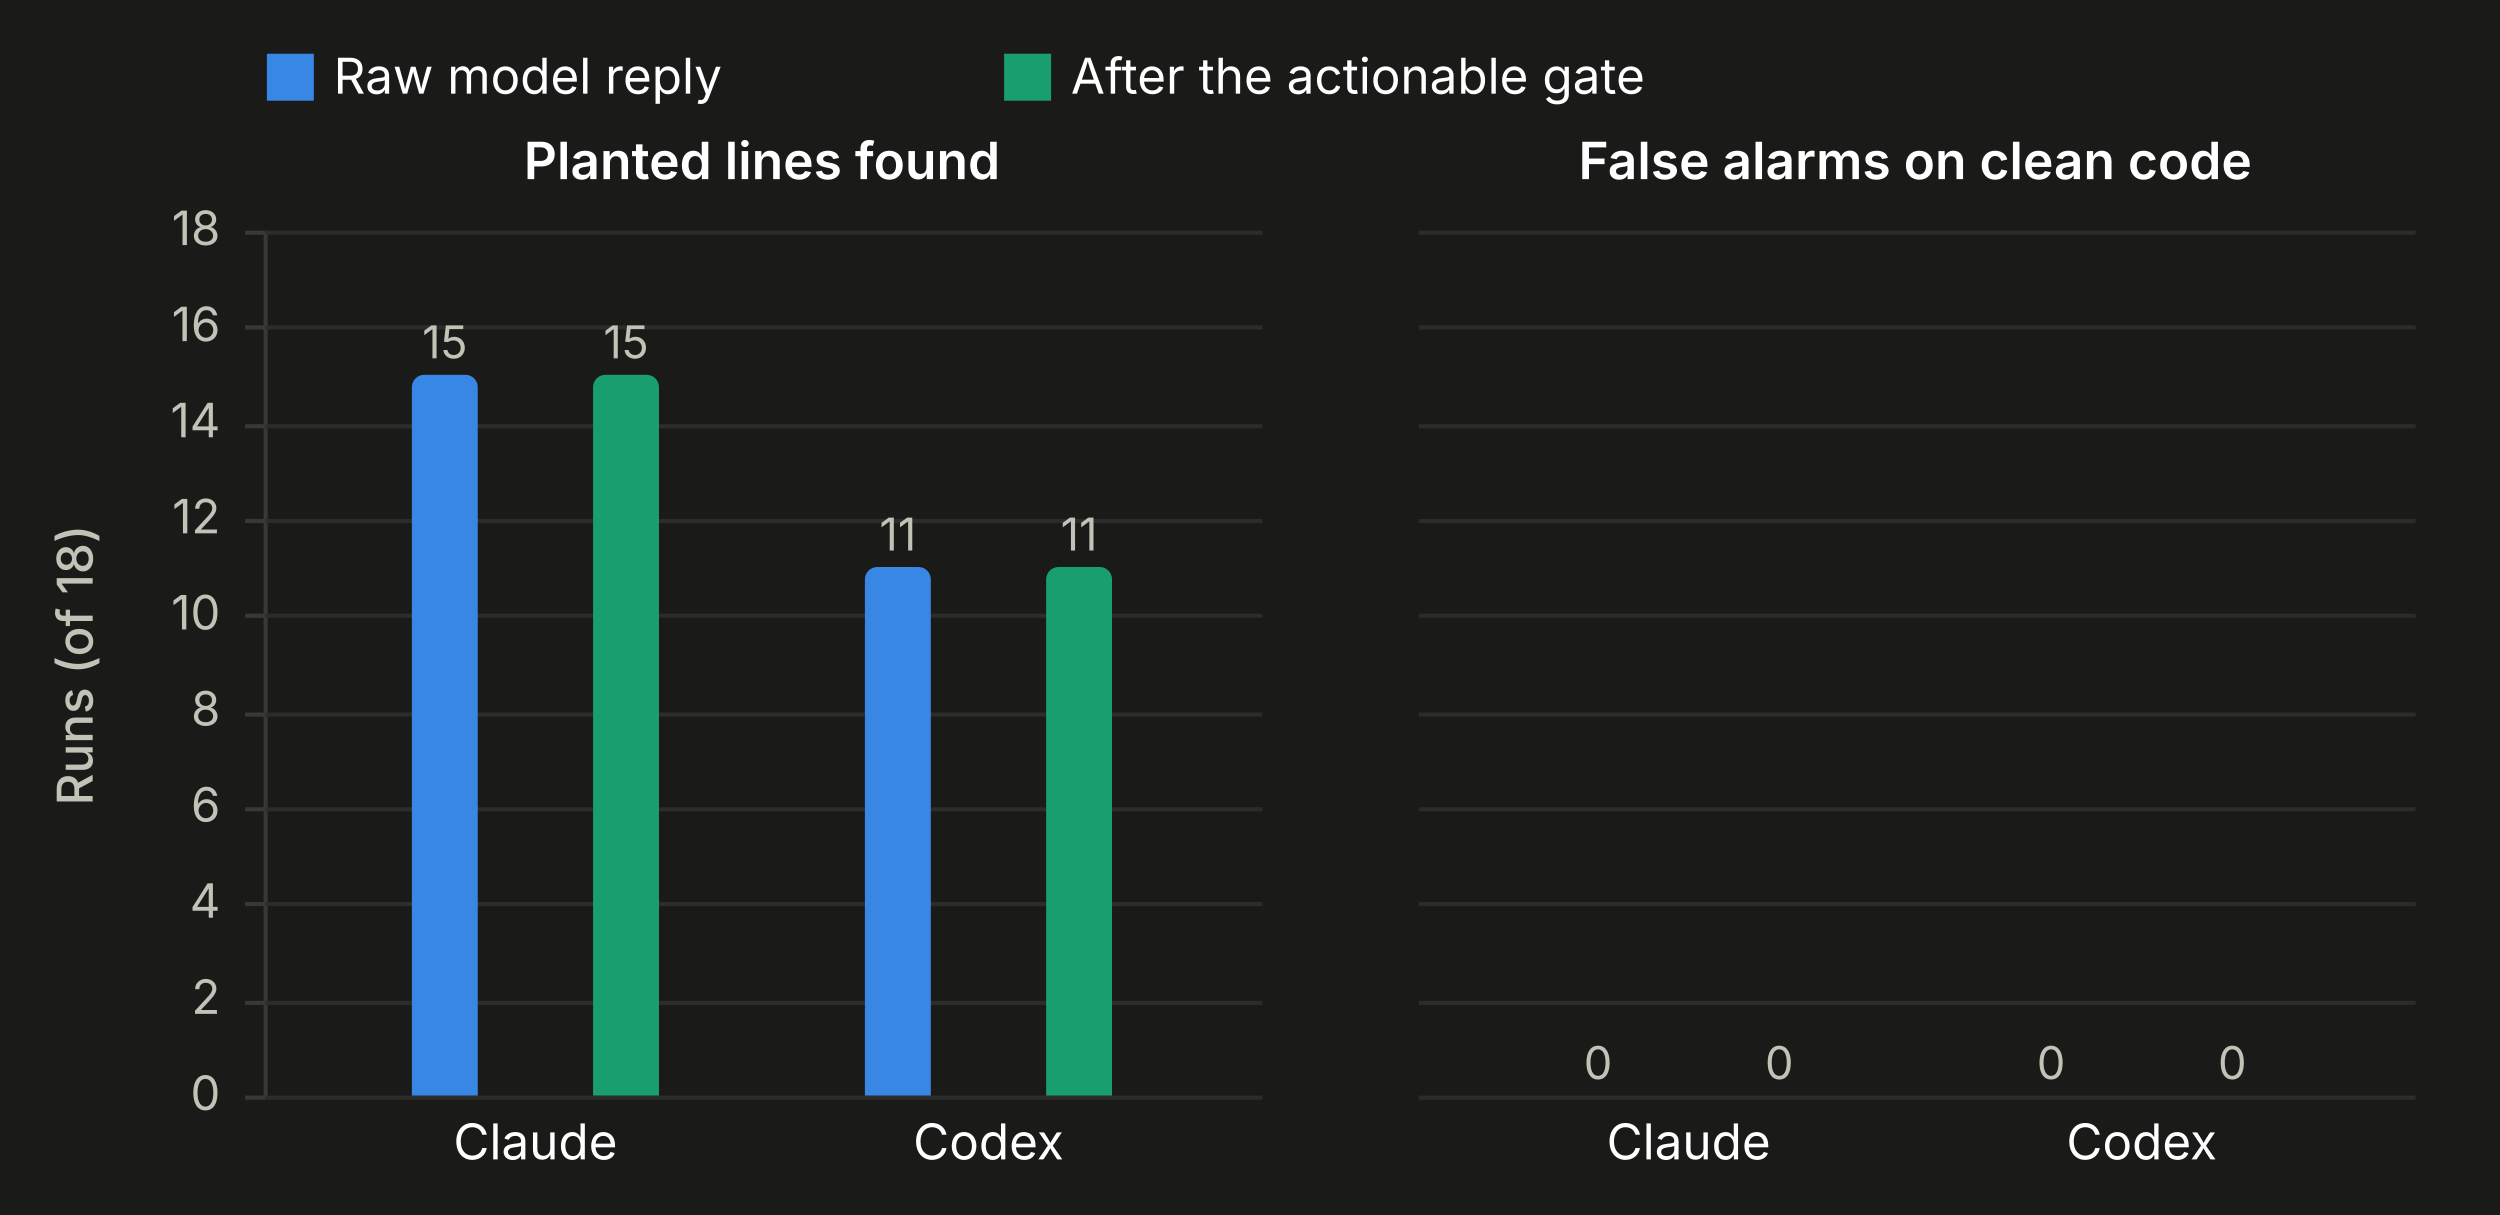
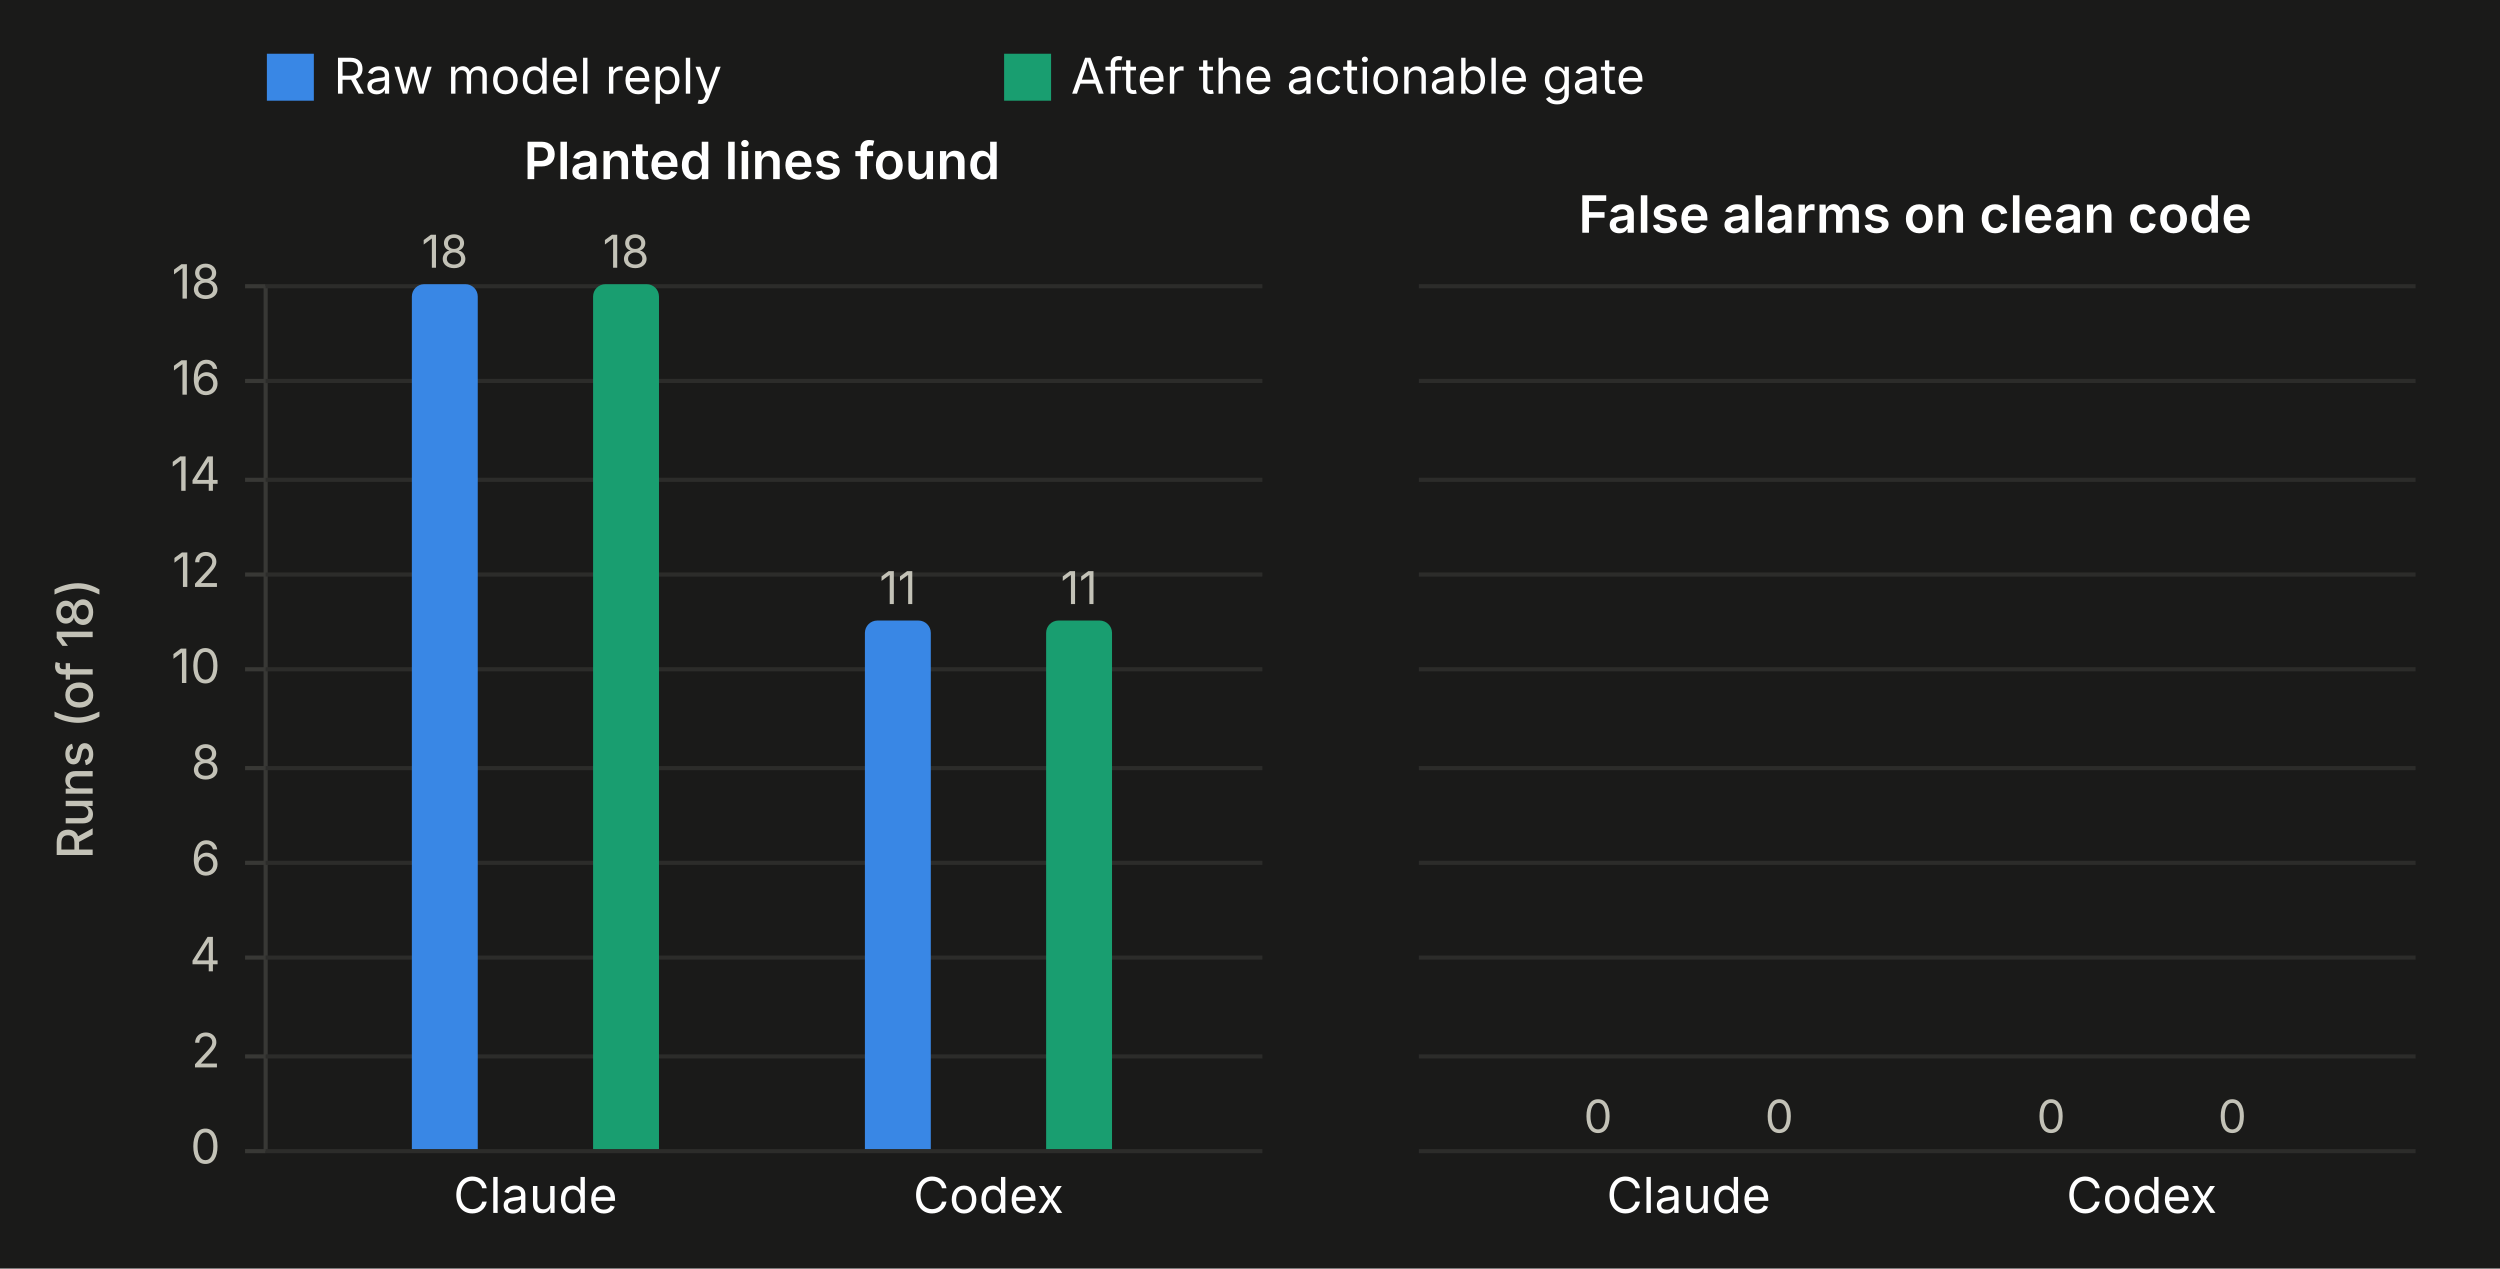
- <svg xmlns="http://www.w3.org/2000/svg" style="background:#1a1a19" version="1.1" class="marks" width="607" height="295" viewBox="0 0 607 295">
-   <rect width="607" height="295" fill="#1a1a19" />
-   <g fill="none" stroke-miterlimit="4" transform="translate(64,56)">
+ <svg xmlns="http://www.w3.org/2000/svg" style="background:#1a1a19" version="1.1" class="marks" width="607" height="308" viewBox="0 0 607 308">
+   <rect width="607" height="308" fill="#1a1a19" />
+   <g fill="none" stroke-miterlimit="4" transform="translate(64,69)">
    <g class="mark-group role-frame root" role="graphics-object" aria-roledescription="group mark container">
      <g transform="translate(0,0)">
        <path class="background" aria-hidden="true" d="M0,0h0v0h0Z" />
        <g>
          <g class="mark-group role-row-header row_header" role="graphics-object" aria-roledescription="group mark container">
            <g transform="translate(0,0)">
              <path class="background" aria-hidden="true" d="M0,0h0v210h0Z" />
              <g>
                <g class="mark-group role-axis" role="graphics-symbol" aria-roledescription="axis" aria-label="Y-axis titled 'Runs (of 18)' for a linear scale with values from 0 to 18">
                  <g transform="translate(0.5,0.5)">
                    <path class="background" aria-hidden="true" d="M0,0h0v0h0Z" pointer-events="none" />
                    <g>
                      <g class="mark-rule role-axis-tick" pointer-events="none">
                        <line transform="translate(0,210)" x2="-5" y2="0" stroke="#383835" stroke-width="1" opacity="1" />
                        <line transform="translate(0,187)" x2="-5" y2="0" stroke="#383835" stroke-width="1" opacity="1" />
                        <line transform="translate(0,163)" x2="-5" y2="0" stroke="#383835" stroke-width="1" opacity="1" />
                        <line transform="translate(0,140)" x2="-5" y2="0" stroke="#383835" stroke-width="1" opacity="1" />
                        <line transform="translate(0,117)" x2="-5" y2="0" stroke="#383835" stroke-width="1" opacity="1" />
                        <line transform="translate(0,93)" x2="-5" y2="0" stroke="#383835" stroke-width="1" opacity="1" />
                        <line transform="translate(0,70)" x2="-5" y2="0" stroke="#383835" stroke-width="1" opacity="1" />
                        <line transform="translate(0,47)" x2="-5" y2="0" stroke="#383835" stroke-width="1" opacity="1" />
                        <line transform="translate(0,23)" x2="-5" y2="0" stroke="#383835" stroke-width="1" opacity="1" />
                        <line transform="translate(0,0)" x2="-5" y2="0" stroke="#383835" stroke-width="1" opacity="1" />
                      </g>
                      <g class="mark-text role-axis-label" pointer-events="none">
                        <text text-anchor="end" transform="translate(-11,213)" font-family="system-ui, -apple-system, &quot;Segoe UI&quot;, sans-serif" font-size="11.5px" fill="#c3c2b7" opacity="1">0</text>
                        <text text-anchor="end" transform="translate(-11,189.6667)" font-family="system-ui, -apple-system, &quot;Segoe UI&quot;, sans-serif" font-size="11.5px" fill="#c3c2b7" opacity="1">2</text>
                        <text text-anchor="end" transform="translate(-11,166.3333)" font-family="system-ui, -apple-system, &quot;Segoe UI&quot;, sans-serif" font-size="11.5px" fill="#c3c2b7" opacity="1">4</text>
                        <text text-anchor="end" transform="translate(-11,143)" font-family="system-ui, -apple-system, &quot;Segoe UI&quot;, sans-serif" font-size="11.5px" fill="#c3c2b7" opacity="1">6</text>
                        <text text-anchor="end" transform="translate(-11,119.6667)" font-family="system-ui, -apple-system, &quot;Segoe UI&quot;, sans-serif" font-size="11.5px" fill="#c3c2b7" opacity="1">8</text>
                        <text text-anchor="end" transform="translate(-11,96.33333)" font-family="system-ui, -apple-system, &quot;Segoe UI&quot;, sans-serif" font-size="11.5px" fill="#c3c2b7" opacity="1">10</text>
                        <text text-anchor="end" transform="translate(-11,73)" font-family="system-ui, -apple-system, &quot;Segoe UI&quot;, sans-serif" font-size="11.5px" fill="#c3c2b7" opacity="1">12</text>
                        <text text-anchor="end" transform="translate(-11,49.66667)" font-family="system-ui, -apple-system, &quot;Segoe UI&quot;, sans-serif" font-size="11.5px" fill="#c3c2b7" opacity="1">14</text>
                        <text text-anchor="end" transform="translate(-11,26.33333)" font-family="system-ui, -apple-system, &quot;Segoe UI&quot;, sans-serif" font-size="11.5px" fill="#c3c2b7" opacity="1">16</text>
                        <text text-anchor="end" transform="translate(-11,3)" font-family="system-ui, -apple-system, &quot;Segoe UI&quot;, sans-serif" font-size="11.5px" fill="#c3c2b7" opacity="1">18</text>
                      </g>
                      <g class="mark-rule role-axis-domain" pointer-events="none">
                        <line transform="translate(0,210)" x2="0" y2="-210" stroke="#383835" stroke-width="1" opacity="1" />
                      </g>
                      <g class="mark-text role-axis-title" pointer-events="none">
                        <text text-anchor="middle" transform="translate(-39,105) rotate(-90) translate(0,-3)" font-family="system-ui, -apple-system, &quot;Segoe UI&quot;, sans-serif" font-size="12px" font-weight="500" fill="#c3c2b7" opacity="1">Runs (of 18)</text>
                      </g>
                    </g>
                    <path class="foreground" aria-hidden="true" d="" pointer-events="none" display="none" />
                  </g>
                </g>
              </g>
              <path class="foreground" aria-hidden="true" d="" display="none" />
            </g>
          </g>
          <g class="mark-group role-column-footer column_footer" role="graphics-object" aria-roledescription="group mark container">
            <g transform="translate(0,210)">
              <path class="background" aria-hidden="true" d="M0,0h242v0h-242Z" />
              <g>
                <g class="mark-group role-axis" role="graphics-symbol" aria-roledescription="axis" aria-label="X-axis for a discrete scale with 2 values: Claude, Codex">
                  <g transform="translate(0.5,0.5)">
                    <path class="background" aria-hidden="true" d="M0,0h0v0h0Z" pointer-events="none" />
                    <g>
                      <g class="mark-text role-axis-label" pointer-events="none">
                        <text text-anchor="middle" transform="translate(65.5,15)" font-family="system-ui, -apple-system, &quot;Segoe UI&quot;, sans-serif" font-size="12px" fill="#ffffff" opacity="1">Claude</text>
                        <text text-anchor="middle" transform="translate(175.5,15)" font-family="system-ui, -apple-system, &quot;Segoe UI&quot;, sans-serif" font-size="12px" fill="#ffffff" opacity="1">Codex</text>
                      </g>
                    </g>
                    <path class="foreground" aria-hidden="true" d="" pointer-events="none" display="none" />
                  </g>
                </g>
              </g>
              <path class="foreground" aria-hidden="true" d="" display="none" />
            </g>
            <g transform="translate(280,210)">
              <path class="background" aria-hidden="true" d="M0,0h242v0h-242Z" />
              <g>
                <g class="mark-group role-axis" role="graphics-symbol" aria-roledescription="axis" aria-label="X-axis for a discrete scale with 2 values: Claude, Codex">
                  <g transform="translate(0.5,0.5)">
                    <path class="background" aria-hidden="true" d="M0,0h0v0h0Z" pointer-events="none" />
                    <g>
                      <g class="mark-text role-axis-label" pointer-events="none">
                        <text text-anchor="middle" transform="translate(65.5,15)" font-family="system-ui, -apple-system, &quot;Segoe UI&quot;, sans-serif" font-size="12px" fill="#ffffff" opacity="1">Claude</text>
                        <text text-anchor="middle" transform="translate(175.5,15)" font-family="system-ui, -apple-system, &quot;Segoe UI&quot;, sans-serif" font-size="12px" fill="#ffffff" opacity="1">Codex</text>
                      </g>
                    </g>
                    <path class="foreground" aria-hidden="true" d="" pointer-events="none" display="none" />
                  </g>
                </g>
              </g>
              <path class="foreground" aria-hidden="true" d="" display="none" />
            </g>
          </g>
          <g class="mark-group role-scope cell" role="graphics-object" aria-roledescription="group mark container">
            <g transform="translate(0,0)">
              <path class="background" aria-hidden="true" d="M0,0h242v210h-242Z" />
              <g>
                <g class="mark-group role-axis" aria-hidden="true">
                  <g transform="translate(0.5,0.5)">
                    <path class="background" aria-hidden="true" d="M0,0h0v0h0Z" pointer-events="none" />
                    <g>
                      <g class="mark-rule role-axis-grid" pointer-events="none">
                        <line transform="translate(0,210)" x2="242" y2="0" stroke="#2c2c2a" stroke-width="1" opacity="1" />
                        <line transform="translate(0,187)" x2="242" y2="0" stroke="#2c2c2a" stroke-width="1" opacity="1" />
                        <line transform="translate(0,163)" x2="242" y2="0" stroke="#2c2c2a" stroke-width="1" opacity="1" />
                        <line transform="translate(0,140)" x2="242" y2="0" stroke="#2c2c2a" stroke-width="1" opacity="1" />
                        <line transform="translate(0,117)" x2="242" y2="0" stroke="#2c2c2a" stroke-width="1" opacity="1" />
                        <line transform="translate(0,93)" x2="242" y2="0" stroke="#2c2c2a" stroke-width="1" opacity="1" />
                        <line transform="translate(0,70)" x2="242" y2="0" stroke="#2c2c2a" stroke-width="1" opacity="1" />
                        <line transform="translate(0,47)" x2="242" y2="0" stroke="#2c2c2a" stroke-width="1" opacity="1" />
                        <line transform="translate(0,23)" x2="242" y2="0" stroke="#2c2c2a" stroke-width="1" opacity="1" />
                        <line transform="translate(0,0)" x2="242" y2="0" stroke="#2c2c2a" stroke-width="1" opacity="1" />
                      </g>
                    </g>
                    <path class="foreground" aria-hidden="true" d="" pointer-events="none" display="none" />
                  </g>
                </g>
                <g class="mark-group role-scope" role="graphics-object" aria-roledescription="group mark container">
-                   <g transform="translate(36,35)">
-                     <path class="background" aria-hidden="true" d="M3,0L13,0C14.656,0,16,1.344,16,3L16,175C16,175,16,175,16,175L0,175C0,175,0,175,0,175L0,3C0,1.344,1.344,0,3,0Z" />
+                   <g transform="translate(36,0)">
+                     <path class="background" aria-hidden="true" d="M3,0L13,0C14.656,0,16,1.344,16,3L16,210C16,210,16,210,16,210L0,210C0,210,0,210,0,210L0,3C0,1.344,1.344,0,3,0Z" />
                    <g clip-path="url(#clip81)">
                      <g class="mark-group role-scope" role="graphics-object" aria-roledescription="group mark container">
-                         <g transform="translate(0,-35)">
-                           <path class="background" aria-hidden="true" d="M0,0h16v0h-16Z" />
-                           <g>
-                             <g class="mark-rect role-mark child_layer_0_marks" role="graphics-object" aria-roledescription="rect mark container">
-                               <path aria-label="provider: Claude; count: 15; stage: Raw model reply" role="graphics-symbol" aria-roledescription="bar" d="M0,35h16v175h-16Z" fill="#3987e5" />
-                             </g>
-                           </g>
-                           <path class="foreground" aria-hidden="true" d="" display="none" />
-                         </g>
-                       </g>
-                     </g>
-                     <path class="foreground" aria-hidden="true" d="" display="none" />
-                   </g>
-                   <g transform="translate(80,35)">
-                     <path class="background" aria-hidden="true" d="M3,0L13,0C14.656,0,16,1.344,16,3L16,175C16,175,16,175,16,175L0,175C0,175,0,175,0,175L0,3C0,1.344,1.344,0,3,0Z" />
+                         <g transform="translate(0,0)">
+                           <path class="background" aria-hidden="true" d="M0,0h16v0h-16Z" />
+                           <g>
+                             <g class="mark-rect role-mark child_layer_0_marks" role="graphics-object" aria-roledescription="rect mark container">
+                               <path aria-label="provider: Claude; count: 18; stage: Raw model reply" role="graphics-symbol" aria-roledescription="bar" d="M0,0h16v210h-16Z" fill="#3987e5" />
+                             </g>
+                           </g>
+                           <path class="foreground" aria-hidden="true" d="" display="none" />
+                         </g>
+                       </g>
+                     </g>
+                     <path class="foreground" aria-hidden="true" d="" display="none" />
+                   </g>
+                   <g transform="translate(80,0)">
+                     <path class="background" aria-hidden="true" d="M3,0L13,0C14.656,0,16,1.344,16,3L16,210C16,210,16,210,16,210L0,210C0,210,0,210,0,210L0,3C0,1.344,1.344,0,3,0Z" />
                    <g clip-path="url(#clip82)">
                      <g class="mark-group role-scope" role="graphics-object" aria-roledescription="group mark container">
-                         <g transform="translate(0,-35)">
-                           <path class="background" aria-hidden="true" d="M0,0h16v0h-16Z" />
-                           <g>
-                             <g class="mark-rect role-mark child_layer_0_marks" role="graphics-object" aria-roledescription="rect mark container">
-                               <path aria-label="provider: Claude; count: 15; stage: After the actionable gate" role="graphics-symbol" aria-roledescription="bar" d="M0,35h16v175h-16Z" fill="#199e70" />
+                         <g transform="translate(0,0)">
+                           <path class="background" aria-hidden="true" d="M0,0h16v0h-16Z" />
+                           <g>
+                             <g class="mark-rect role-mark child_layer_0_marks" role="graphics-object" aria-roledescription="rect mark container">
+                               <path aria-label="provider: Claude; count: 18; stage: After the actionable gate" role="graphics-symbol" aria-roledescription="bar" d="M0,0h16v210h-16Z" fill="#199e70" />
                            </g>
                          </g>
                          <path class="foreground" aria-hidden="true" d="" display="none" />
                        </g>
                      </g>
                    </g>
                    <path class="foreground" aria-hidden="true" d="" display="none" />
                  </g>
                  <g transform="translate(146,81.66667)">
                    <path class="background" aria-hidden="true" d="M3,0L13,0C14.656,0,16,1.344,16,3L16,128.333C16,128.333,16,128.333,16,128.333L0,128.333C0,128.333,0,128.333,0,128.333L0,3C0,1.344,1.344,0,3,0Z" />
                    <g clip-path="url(#clip83)">
                      <g class="mark-group role-scope" role="graphics-object" aria-roledescription="group mark container">
                        <g transform="translate(0,-81.66667)">
                          <path class="background" aria-hidden="true" d="M0,0h16v0h-16Z" />
                          <g>
                            <g class="mark-rect role-mark child_layer_0_marks" role="graphics-object" aria-roledescription="rect mark container">
                              <path aria-label="provider: Codex; count: 11; stage: Raw model reply" role="graphics-symbol" aria-roledescription="bar" d="M0,81.667h16v128.333h-16Z" fill="#3987e5" />
                            </g>
                          </g>
                          <path class="foreground" aria-hidden="true" d="" display="none" />
                        </g>
                      </g>
                    </g>
                    <path class="foreground" aria-hidden="true" d="" display="none" />
                  </g>
                  <g transform="translate(190,81.66667)">
                    <path class="background" aria-hidden="true" d="M3,0L13,0C14.656,0,16,1.344,16,3L16,128.333C16,128.333,16,128.333,16,128.333L0,128.333C0,128.333,0,128.333,0,128.333L0,3C0,1.344,1.344,0,3,0Z" />
                    <g clip-path="url(#clip84)">
                      <g class="mark-group role-scope" role="graphics-object" aria-roledescription="group mark container">
                        <g transform="translate(0,-81.66667)">
                          <path class="background" aria-hidden="true" d="M0,0h16v0h-16Z" />
                          <g>
                            <g class="mark-rect role-mark child_layer_0_marks" role="graphics-object" aria-roledescription="rect mark container">
                              <path aria-label="provider: Codex; count: 11; stage: After the actionable gate" role="graphics-symbol" aria-roledescription="bar" d="M0,81.667h16v128.333h-16Z" fill="#199e70" />
                            </g>
                          </g>
                          <path class="foreground" aria-hidden="true" d="" display="none" />
                        </g>
                      </g>
                    </g>
                    <path class="foreground" aria-hidden="true" d="" display="none" />
                  </g>
                </g>
                <g class="mark-text role-mark child_layer_1_marks" role="graphics-object" aria-roledescription="text mark container">
-                   <text aria-label="provider: Claude; count: 15; stage: Raw model reply" role="graphics-symbol" aria-roledescription="text mark" text-anchor="middle" transform="translate(44,31)" font-family="system-ui, -apple-system, &quot;Segoe UI&quot;, sans-serif" font-size="11px" fill="#c3c2b7">15</text>
-                   <text aria-label="provider: Claude; count: 15; stage: After the actionable gate" role="graphics-symbol" aria-roledescription="text mark" text-anchor="middle" transform="translate(88,31)" font-family="system-ui, -apple-system, &quot;Segoe UI&quot;, sans-serif" font-size="11px" fill="#c3c2b7">15</text>
+                   <text aria-label="provider: Claude; count: 18; stage: Raw model reply" role="graphics-symbol" aria-roledescription="text mark" text-anchor="middle" transform="translate(44,-4)" font-family="system-ui, -apple-system, &quot;Segoe UI&quot;, sans-serif" font-size="11px" fill="#c3c2b7">18</text>
+                   <text aria-label="provider: Claude; count: 18; stage: After the actionable gate" role="graphics-symbol" aria-roledescription="text mark" text-anchor="middle" transform="translate(88,-4)" font-family="system-ui, -apple-system, &quot;Segoe UI&quot;, sans-serif" font-size="11px" fill="#c3c2b7">18</text>
                  <text aria-label="provider: Codex; count: 11; stage: Raw model reply" role="graphics-symbol" aria-roledescription="text mark" text-anchor="middle" transform="translate(154,77.66667)" font-family="system-ui, -apple-system, &quot;Segoe UI&quot;, sans-serif" font-size="11px" fill="#c3c2b7">11</text>
                  <text aria-label="provider: Codex; count: 11; stage: After the actionable gate" role="graphics-symbol" aria-roledescription="text mark" text-anchor="middle" transform="translate(198,77.66667)" font-family="system-ui, -apple-system, &quot;Segoe UI&quot;, sans-serif" font-size="11px" fill="#c3c2b7">11</text>
                </g>
                <g class="mark-group role-title">
-                   <g transform="translate(121,-22.5)">
+                   <g transform="translate(121,-35.5)">
                    <path class="background" aria-hidden="true" d="M0,0h0v0h0Z" pointer-events="none" />
                    <g>
                      <g class="mark-text role-title-text" role="graphics-symbol" aria-roledescription="title" aria-label="Title text 'Planted lines found'" pointer-events="none">
                        <text text-anchor="middle" transform="translate(0,10)" font-family="system-ui, -apple-system, &quot;Segoe UI&quot;, sans-serif" font-size="12.5px" font-weight="600" fill="#ffffff" opacity="1">Planted lines found</text>
                      </g>
                    </g>
                    <path class="foreground" aria-hidden="true" d="" pointer-events="none" display="none" />
                  </g>
                </g>
              </g>
              <path class="foreground" aria-hidden="true" d="" display="none" />
            </g>
            <g transform="translate(280,0)">
              <path class="background" aria-hidden="true" d="M0,0h242v210h-242Z" />
              <g>
                <g class="mark-group role-axis" aria-hidden="true">
                  <g transform="translate(0.5,0.5)">
                    <path class="background" aria-hidden="true" d="M0,0h0v0h0Z" pointer-events="none" />
                    <g>
                      <g class="mark-rule role-axis-grid" pointer-events="none">
                        <line transform="translate(0,210)" x2="242" y2="0" stroke="#2c2c2a" stroke-width="1" opacity="1" />
                        <line transform="translate(0,187)" x2="242" y2="0" stroke="#2c2c2a" stroke-width="1" opacity="1" />
                        <line transform="translate(0,163)" x2="242" y2="0" stroke="#2c2c2a" stroke-width="1" opacity="1" />
                        <line transform="translate(0,140)" x2="242" y2="0" stroke="#2c2c2a" stroke-width="1" opacity="1" />
                        <line transform="translate(0,117)" x2="242" y2="0" stroke="#2c2c2a" stroke-width="1" opacity="1" />
                        <line transform="translate(0,93)" x2="242" y2="0" stroke="#2c2c2a" stroke-width="1" opacity="1" />
                        <line transform="translate(0,70)" x2="242" y2="0" stroke="#2c2c2a" stroke-width="1" opacity="1" />
                        <line transform="translate(0,47)" x2="242" y2="0" stroke="#2c2c2a" stroke-width="1" opacity="1" />
                        <line transform="translate(0,23)" x2="242" y2="0" stroke="#2c2c2a" stroke-width="1" opacity="1" />
                        <line transform="translate(0,0)" x2="242" y2="0" stroke="#2c2c2a" stroke-width="1" opacity="1" />
                      </g>
                    </g>
                    <path class="foreground" aria-hidden="true" d="" pointer-events="none" display="none" />
                  </g>
                </g>
                <g class="mark-group role-scope" role="graphics-object" aria-roledescription="group mark container">
                  <g transform="translate(36,210)">
                    <path class="background" aria-hidden="true" d="M0,0h16v0h-16Z" />
                    <g clip-path="url(#clip85)">
                      <g class="mark-group role-scope" role="graphics-object" aria-roledescription="group mark container">
                        <g transform="translate(0,-210)">
                          <path class="background" aria-hidden="true" d="M0,0h16v0h-16Z" />
                          <g>
                            <g class="mark-rect role-mark child_layer_0_marks" role="graphics-object" aria-roledescription="rect mark container">
                              <path aria-label="provider: Claude; count: 0; stage: Raw model reply" role="graphics-symbol" aria-roledescription="bar" d="M0,210h16v0h-16Z" fill="#3987e5" />
                            </g>
                          </g>
                          <path class="foreground" aria-hidden="true" d="" display="none" />
                        </g>
                      </g>
                    </g>
                    <path class="foreground" aria-hidden="true" d="" display="none" />
                  </g>
                  <g transform="translate(80,210)">
                    <path class="background" aria-hidden="true" d="M0,0h16v0h-16Z" />
                    <g clip-path="url(#clip86)">
                      <g class="mark-group role-scope" role="graphics-object" aria-roledescription="group mark container">
                        <g transform="translate(0,-210)">
                          <path class="background" aria-hidden="true" d="M0,0h16v0h-16Z" />
                          <g>
                            <g class="mark-rect role-mark child_layer_0_marks" role="graphics-object" aria-roledescription="rect mark container">
                              <path aria-label="provider: Claude; count: 0; stage: After the actionable gate" role="graphics-symbol" aria-roledescription="bar" d="M0,210h16v0h-16Z" fill="#199e70" />
                            </g>
                          </g>
                          <path class="foreground" aria-hidden="true" d="" display="none" />
                        </g>
                      </g>
                    </g>
                    <path class="foreground" aria-hidden="true" d="" display="none" />
                  </g>
                  <g transform="translate(146,210)">
                    <path class="background" aria-hidden="true" d="M0,0h16v0h-16Z" />
                    <g clip-path="url(#clip87)">
                      <g class="mark-group role-scope" role="graphics-object" aria-roledescription="group mark container">
                        <g transform="translate(0,-210)">
                          <path class="background" aria-hidden="true" d="M0,0h16v0h-16Z" />
                          <g>
                            <g class="mark-rect role-mark child_layer_0_marks" role="graphics-object" aria-roledescription="rect mark container">
                              <path aria-label="provider: Codex; count: 0; stage: Raw model reply" role="graphics-symbol" aria-roledescription="bar" d="M0,210h16v0h-16Z" fill="#3987e5" />
                            </g>
                          </g>
                          <path class="foreground" aria-hidden="true" d="" display="none" />
                        </g>
                      </g>
                    </g>
                    <path class="foreground" aria-hidden="true" d="" display="none" />
                  </g>
                  <g transform="translate(190,210)">
                    <path class="background" aria-hidden="true" d="M0,0h16v0h-16Z" />
                    <g clip-path="url(#clip88)">
                      <g class="mark-group role-scope" role="graphics-object" aria-roledescription="group mark container">
                        <g transform="translate(0,-210)">
                          <path class="background" aria-hidden="true" d="M0,0h16v0h-16Z" />
                          <g>
                            <g class="mark-rect role-mark child_layer_0_marks" role="graphics-object" aria-roledescription="rect mark container">
                              <path aria-label="provider: Codex; count: 0; stage: After the actionable gate" role="graphics-symbol" aria-roledescription="bar" d="M0,210h16v0h-16Z" fill="#199e70" />
                            </g>
                          </g>
                          <path class="foreground" aria-hidden="true" d="" display="none" />
                        </g>
                      </g>
                    </g>
                    <path class="foreground" aria-hidden="true" d="" display="none" />
                  </g>
                </g>
                <g class="mark-text role-mark child_layer_1_marks" role="graphics-object" aria-roledescription="text mark container">
                  <text aria-label="provider: Claude; count: 0; stage: Raw model reply" role="graphics-symbol" aria-roledescription="text mark" text-anchor="middle" transform="translate(44,206)" font-family="system-ui, -apple-system, &quot;Segoe UI&quot;, sans-serif" font-size="11px" fill="#c3c2b7">0</text>
                  <text aria-label="provider: Claude; count: 0; stage: After the actionable gate" role="graphics-symbol" aria-roledescription="text mark" text-anchor="middle" transform="translate(88,206)" font-family="system-ui, -apple-system, &quot;Segoe UI&quot;, sans-serif" font-size="11px" fill="#c3c2b7">0</text>
                  <text aria-label="provider: Codex; count: 0; stage: Raw model reply" role="graphics-symbol" aria-roledescription="text mark" text-anchor="middle" transform="translate(154,206)" font-family="system-ui, -apple-system, &quot;Segoe UI&quot;, sans-serif" font-size="11px" fill="#c3c2b7">0</text>
                  <text aria-label="provider: Codex; count: 0; stage: After the actionable gate" role="graphics-symbol" aria-roledescription="text mark" text-anchor="middle" transform="translate(198,206)" font-family="system-ui, -apple-system, &quot;Segoe UI&quot;, sans-serif" font-size="11px" fill="#c3c2b7">0</text>
                </g>
                <g class="mark-group role-title">
                  <g transform="translate(121,-22.5)">
                    <path class="background" aria-hidden="true" d="M0,0h0v0h0Z" pointer-events="none" />
                    <g>
                      <g class="mark-text role-title-text" role="graphics-symbol" aria-roledescription="title" aria-label="Title text 'False alarms on clean code'" pointer-events="none">
                        <text text-anchor="middle" transform="translate(0,10)" font-family="system-ui, -apple-system, &quot;Segoe UI&quot;, sans-serif" font-size="12.5px" font-weight="600" fill="#ffffff" opacity="1">False alarms on clean code</text>
                      </g>
                    </g>
                    <path class="foreground" aria-hidden="true" d="" pointer-events="none" display="none" />
                  </g>
                </g>
              </g>
              <path class="foreground" aria-hidden="true" d="" display="none" />
            </g>
          </g>
          <g class="mark-group role-legend" role="graphics-symbol" aria-roledescription="legend" aria-label="Symbol legend for fill color with 2 values: Raw model reply, After the actionable gate">
-             <g transform="translate(0,-44)">
+             <g transform="translate(0,-57)">
              <path class="background" aria-hidden="true" d="M0,0h436v13h-436Z" pointer-events="none" />
              <g>
                <g class="mark-group role-legend-entry">
                  <g transform="translate(0,0)">
                    <path class="background" aria-hidden="true" d="M0,0h0v0h0Z" pointer-events="none" />
                    <g>
                      <g class="mark-group role-scope" role="graphics-object" aria-roledescription="group mark container">
                        <g transform="translate(0,0.25)">
                          <path class="background" aria-hidden="true" d="M0,0h161v12.5h-161Z" pointer-events="none" opacity="1" />
                          <g>
                            <g class="mark-symbol role-legend-symbol" pointer-events="none">
                              <path transform="translate(6.5,6.5)" d="M-5.701,-5.701h11.402v11.402h-11.402Z" fill="#3987e5" stroke-width="1.5" opacity="1" />
                            </g>
                            <g class="mark-text role-legend-label" pointer-events="none">
                              <text text-anchor="start" transform="translate(17,10.5)" font-family="system-ui, -apple-system, &quot;Segoe UI&quot;, sans-serif" font-size="12px" fill="#ffffff" opacity="1">Raw model reply</text>
                            </g>
                          </g>
                          <path class="foreground" aria-hidden="true" d="" pointer-events="none" display="none" />
                        </g>
                        <g transform="translate(179,0.25)">
                          <path class="background" aria-hidden="true" d="M0,0h257v12.5h-257Z" pointer-events="none" opacity="1" />
                          <g>
                            <g class="mark-symbol role-legend-symbol" pointer-events="none">
                              <path transform="translate(6.5,6.5)" d="M-5.701,-5.701h11.402v11.402h-11.402Z" fill="#199e70" stroke-width="1.5" opacity="1" />
                            </g>
                            <g class="mark-text role-legend-label" pointer-events="none">
                              <text text-anchor="start" transform="translate(17,10.5)" font-family="system-ui, -apple-system, &quot;Segoe UI&quot;, sans-serif" font-size="12px" fill="#ffffff" opacity="1">After the actionable gate</text>
                            </g>
                          </g>
                          <path class="foreground" aria-hidden="true" d="" pointer-events="none" display="none" />
                        </g>
                      </g>
                    </g>
                    <path class="foreground" aria-hidden="true" d="" pointer-events="none" display="none" />
                  </g>
                </g>
              </g>
              <path class="foreground" aria-hidden="true" d="" pointer-events="none" display="none" />
            </g>
          </g>
        </g>
        <path class="foreground" aria-hidden="true" d="" display="none" />
      </g>
    </g>
  </g>
  <defs>
    <clipPath id="clip81">
-       <path d="M3,0L13,0C14.656,0,16,1.344,16,3L16,175C16,175,16,175,16,175L0,175C0,175,0,175,0,175L0,3C0,1.344,1.344,0,3,0Z" />
+       <path d="M3,0L13,0C14.656,0,16,1.344,16,3L16,210C16,210,16,210,16,210L0,210C0,210,0,210,0,210L0,3C0,1.344,1.344,0,3,0Z" />
    </clipPath>
    <clipPath id="clip82">
-       <path d="M3,0L13,0C14.656,0,16,1.344,16,3L16,175C16,175,16,175,16,175L0,175C0,175,0,175,0,175L0,3C0,1.344,1.344,0,3,0Z" />
+       <path d="M3,0L13,0C14.656,0,16,1.344,16,3L16,210C16,210,16,210,16,210L0,210C0,210,0,210,0,210L0,3C0,1.344,1.344,0,3,0Z" />
    </clipPath>
    <clipPath id="clip83">
      <path d="M3,0L13,0C14.656,0,16,1.344,16,3L16,128.333C16,128.333,16,128.333,16,128.333L0,128.333C0,128.333,0,128.333,0,128.333L0,3C0,1.344,1.344,0,3,0Z" />
    </clipPath>
    <clipPath id="clip84">
      <path d="M3,0L13,0C14.656,0,16,1.344,16,3L16,128.333C16,128.333,16,128.333,16,128.333L0,128.333C0,128.333,0,128.333,0,128.333L0,3C0,1.344,1.344,0,3,0Z" />
    </clipPath>
    <clipPath id="clip85">
      <path d="M0,0h16v0h-16Z" />
    </clipPath>
    <clipPath id="clip86">
      <path d="M0,0h16v0h-16Z" />
    </clipPath>
    <clipPath id="clip87">
      <path d="M0,0h16v0h-16Z" />
    </clipPath>
    <clipPath id="clip88">
      <path d="M0,0h16v0h-16Z" />
    </clipPath>
  </defs>
</svg>
